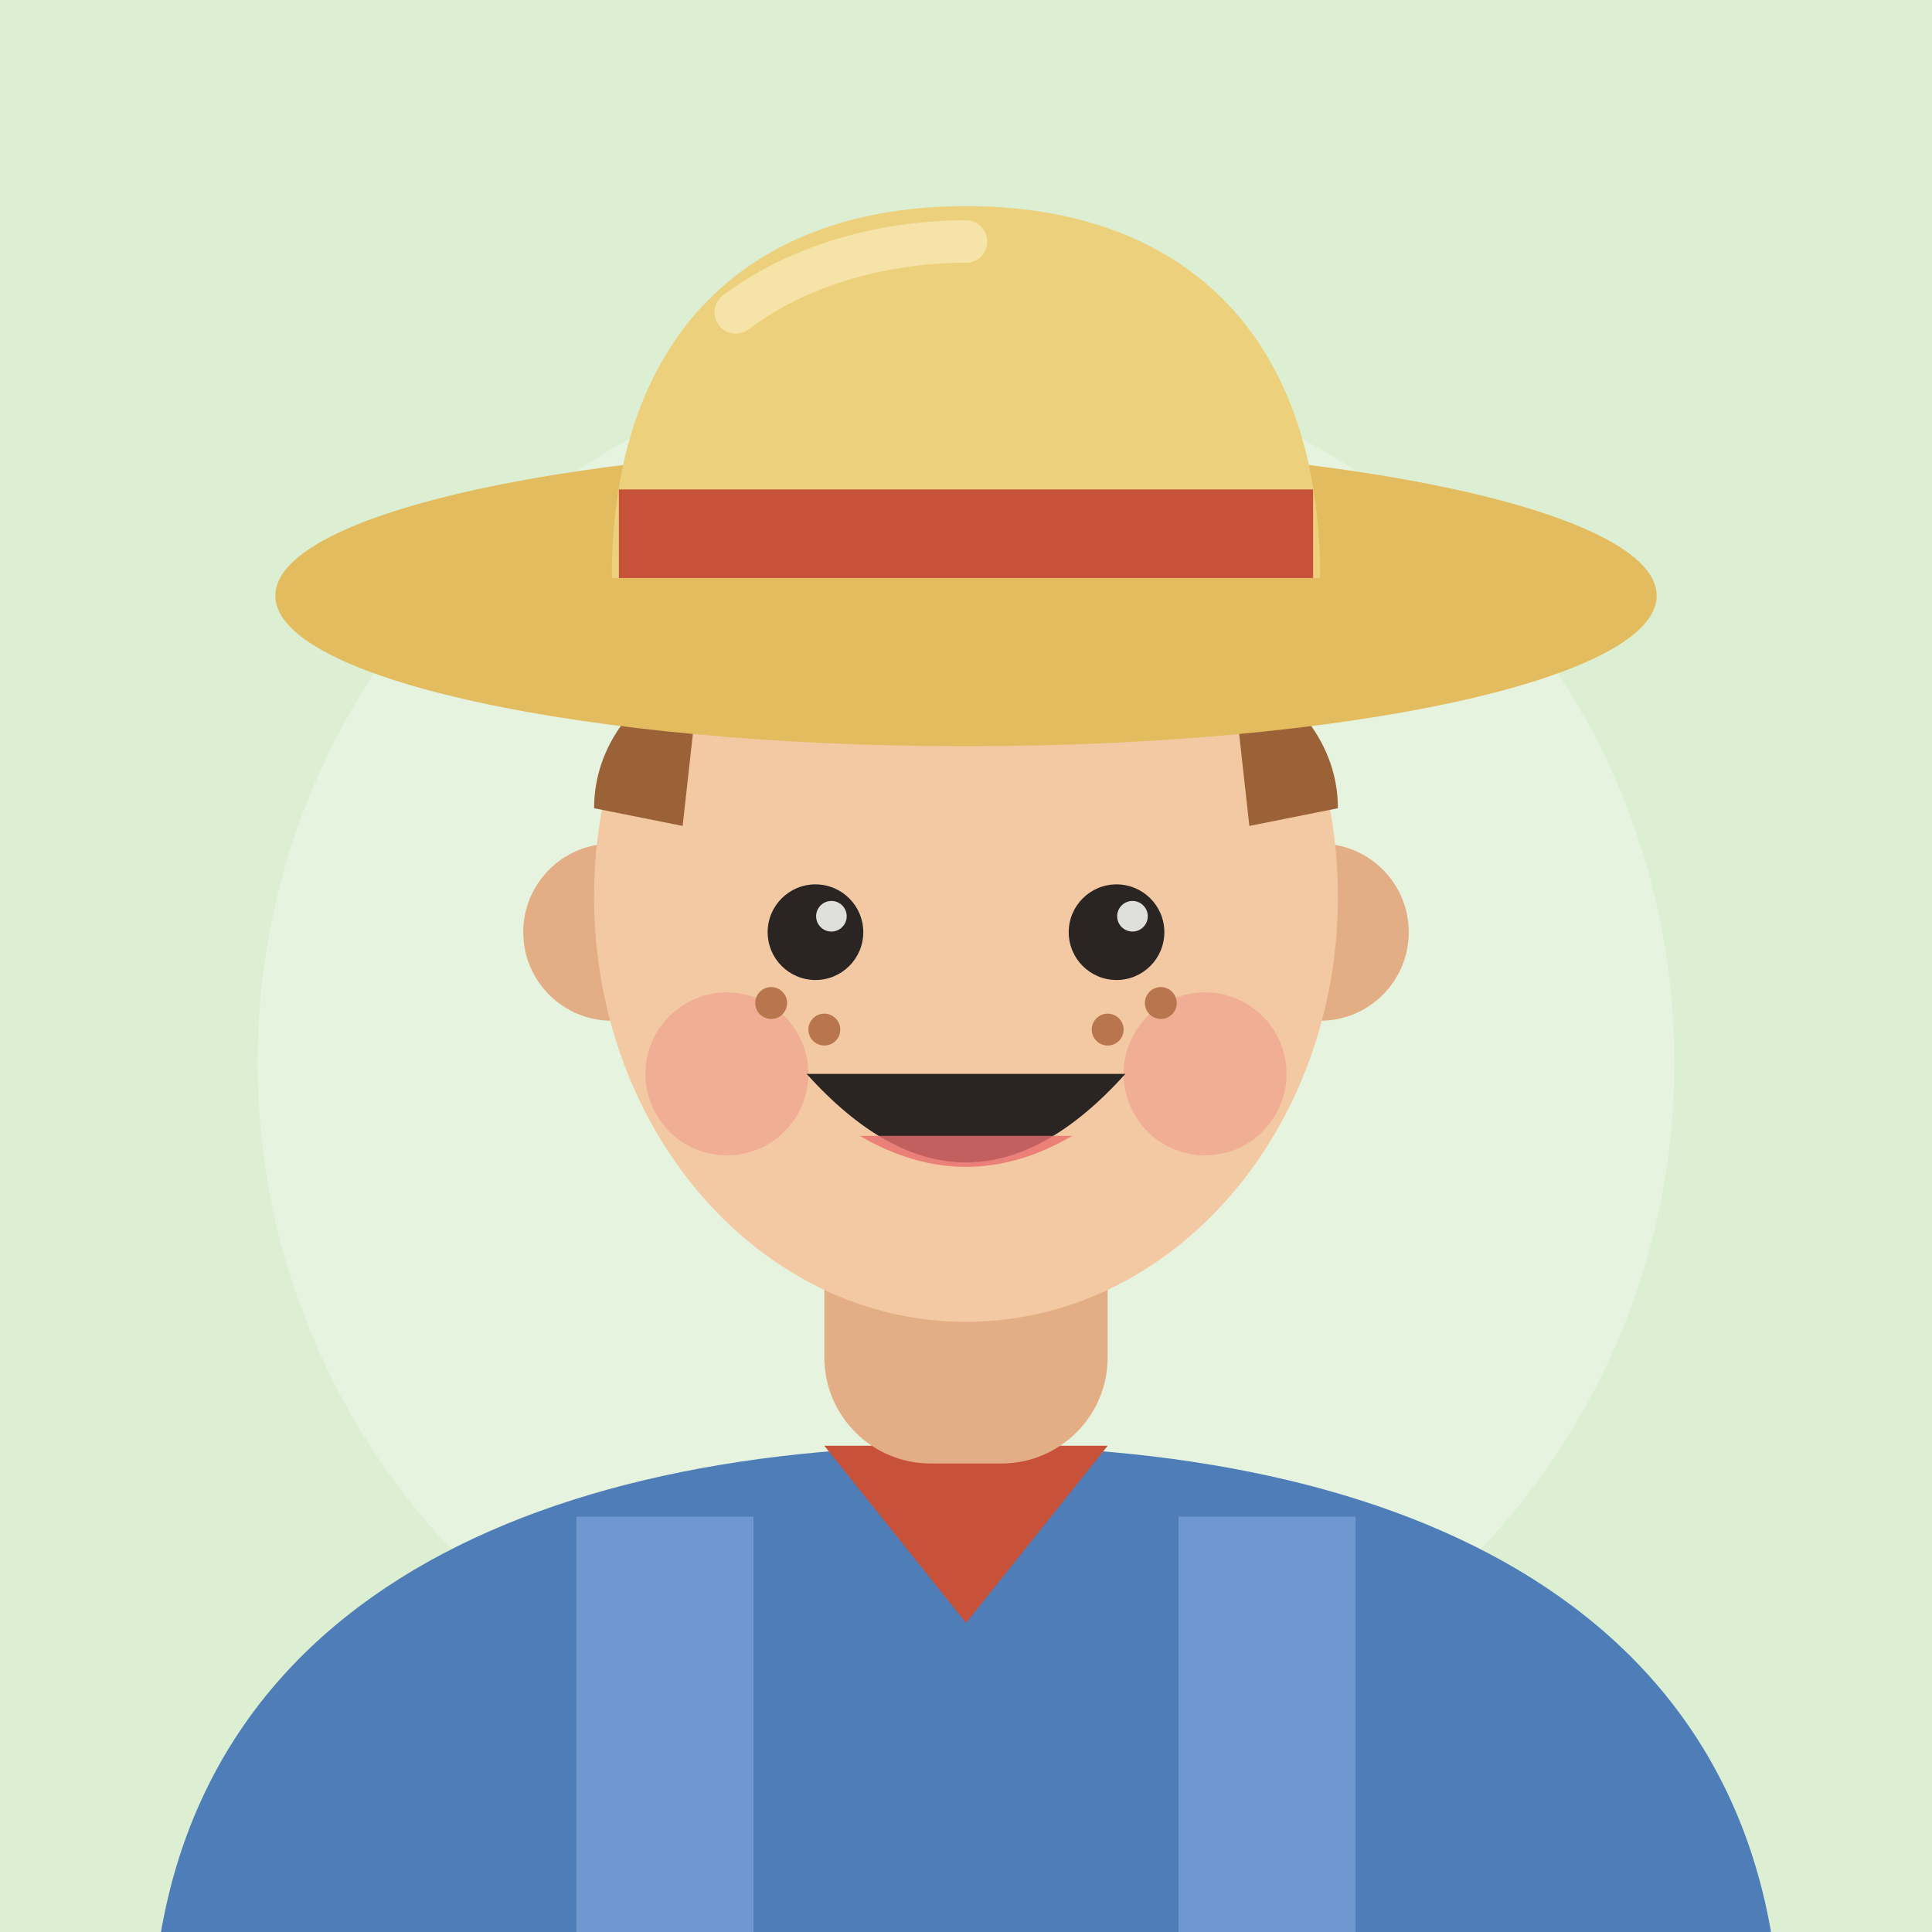
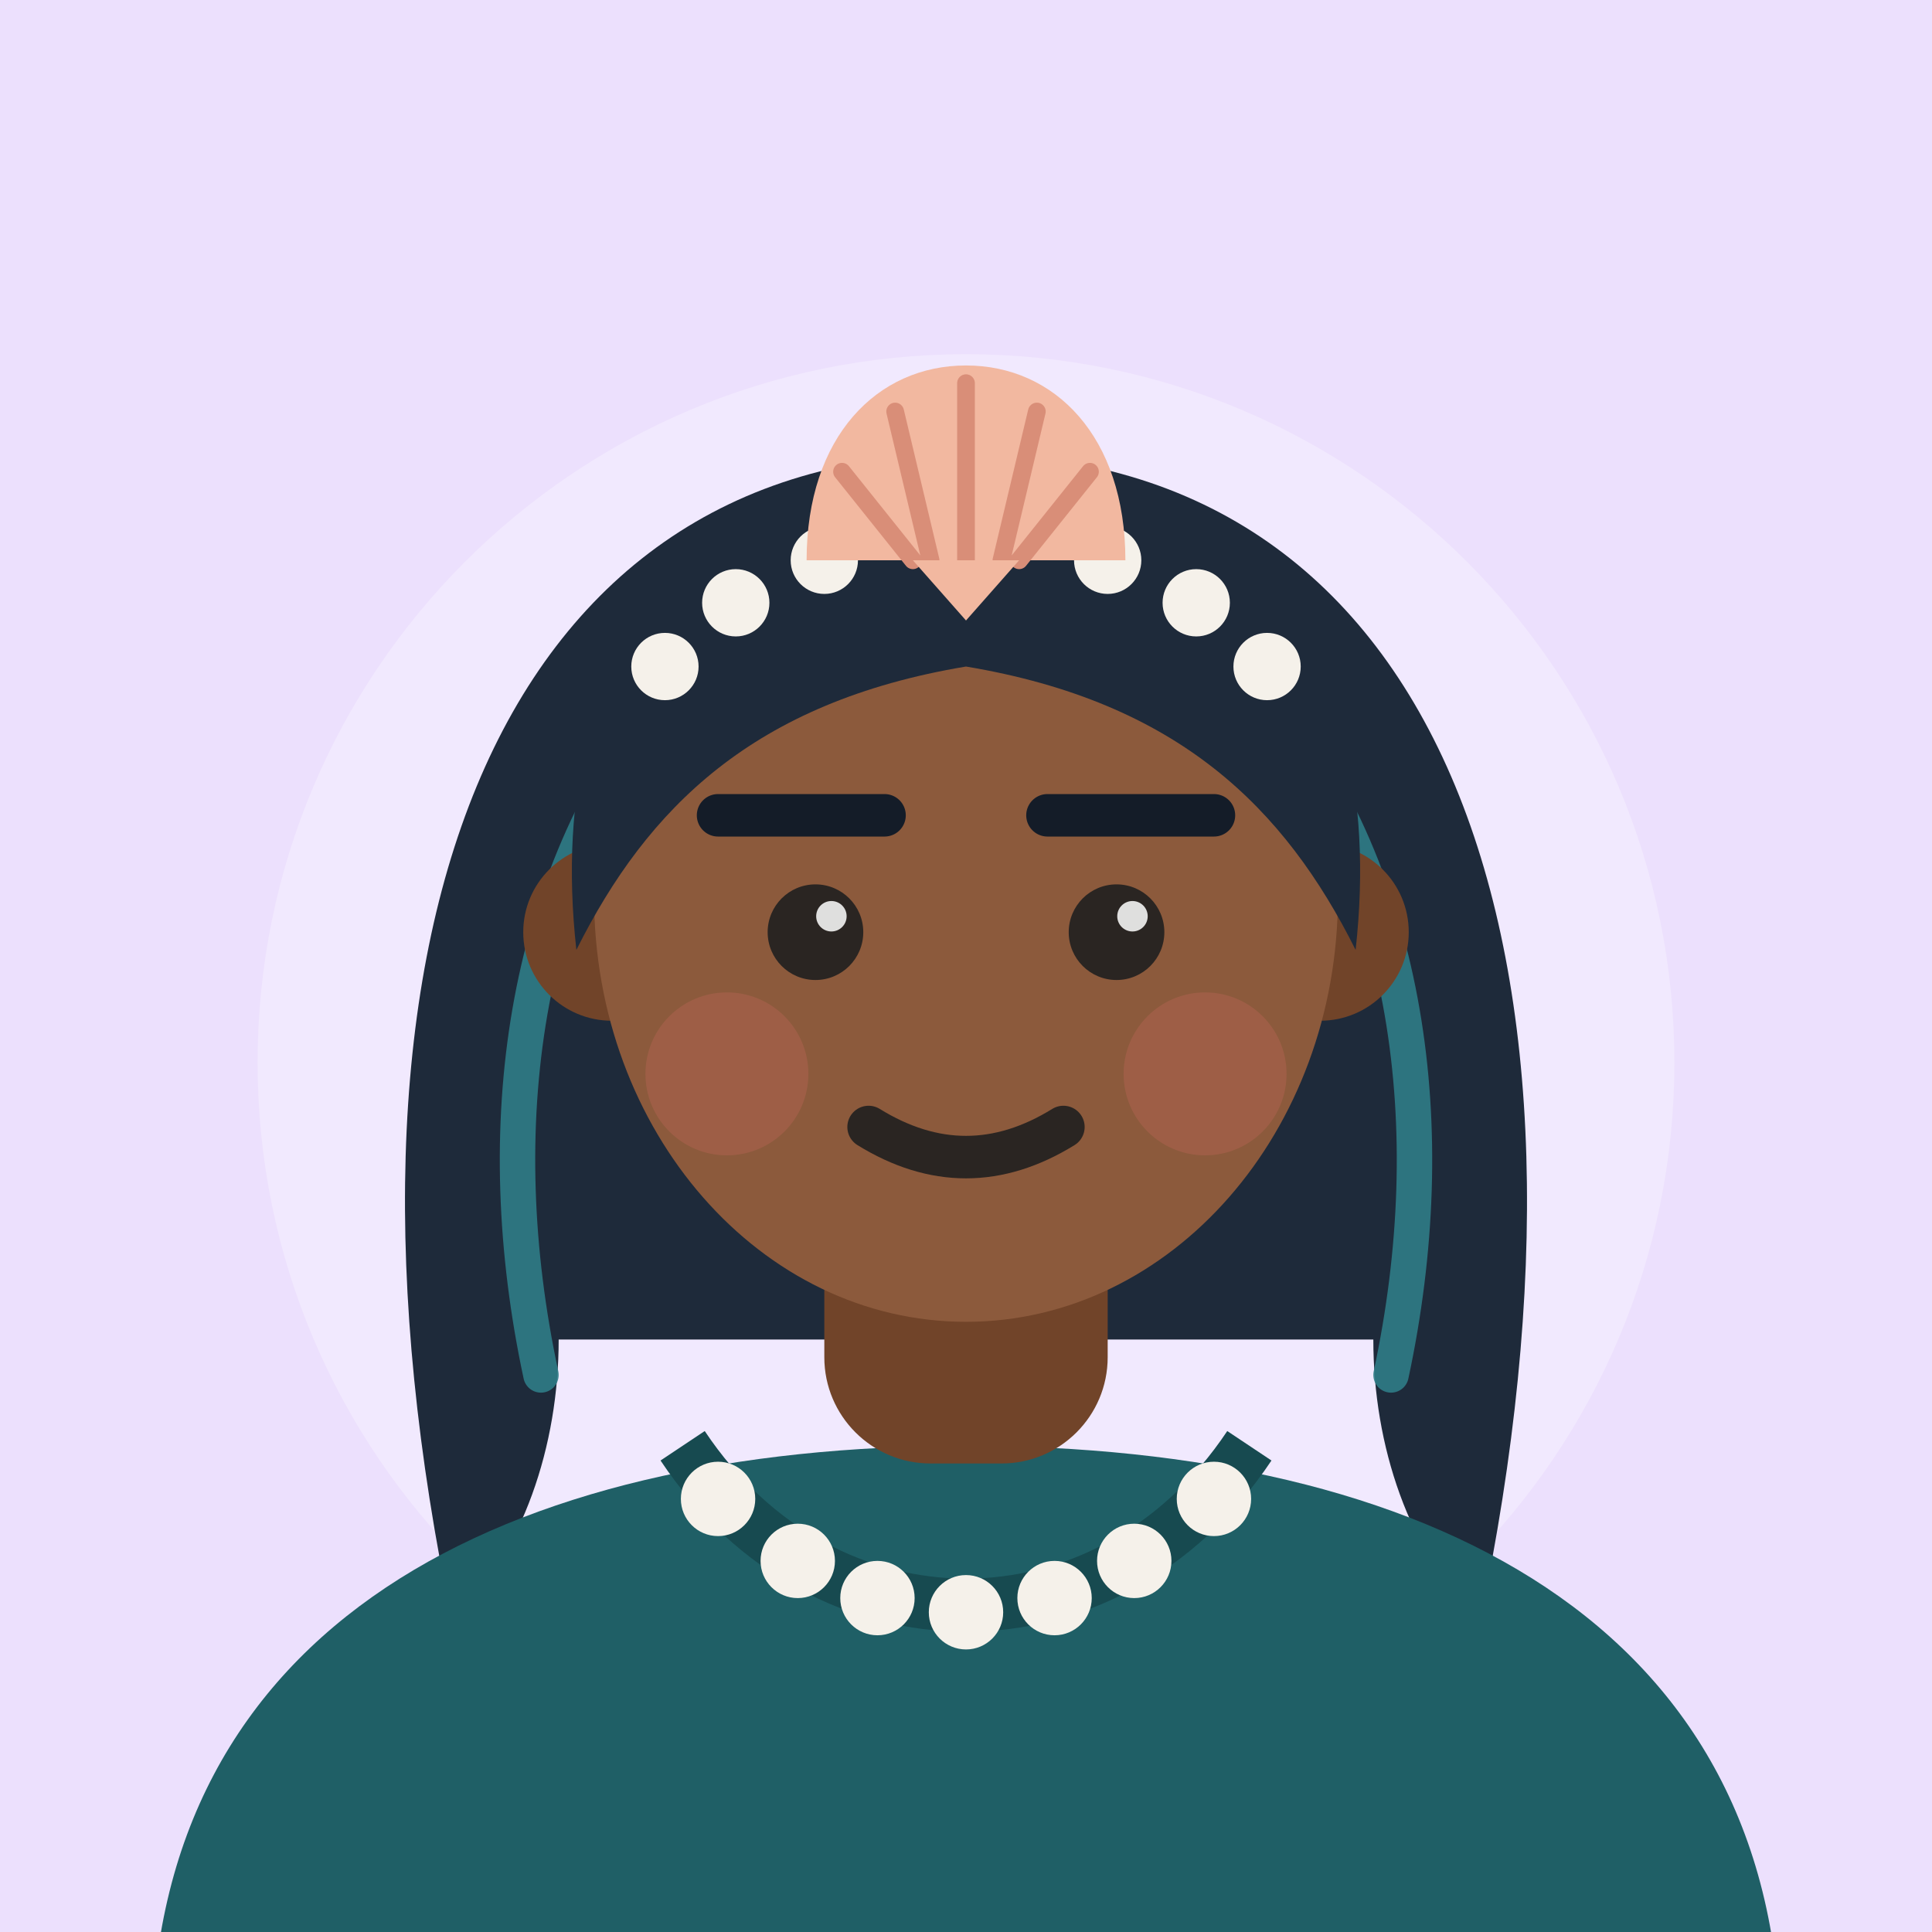
<svg xmlns="http://www.w3.org/2000/svg" viewBox="0 0 120 120">
-   <rect width="120" height="120" fill="#DCEFD3" />
+   <rect width="120" height="120" fill="#ECE0FD" />
  <circle cx="60" cy="66" r="44" fill="#fff" opacity=".28" />
  <g transform="translate(60 70) scale(1.1) translate(-60 -70)">
-     <path d="M14 122C14 98 34 88 60 88S106 98 106 122Z" fill="#4F7DB8" />
-     <path d="M38 92h10v30H38zM72 92h10v30H72z" fill="#6E98CF" />
-     <path d="M52 88l8 10 8-10z" fill="#C8513A" />
-     <rect x="52" y="69" width="16" height="20" rx="6" fill="#E3AE86" />
-     <circle cx="40" cy="59" r="5" fill="#E3AE86" />
-     <circle cx="80" cy="59" r="5" fill="#E3AE86" />
-     <ellipse cx="60" cy="57" rx="21" ry="24" fill="#F3C9A4" />
-     <path d="M39 52c0-4 3-7 6-8l-1 9zM81 52c0-4-3-7-6-8l1 9z" fill="#9A6236" />
-     <ellipse cx="60" cy="40" rx="39" ry="8.5" fill="#E2BC5E" />
-     <path d="M40 39c0-14 8-21 20-21s20 7 20 21z" fill="#EDD07C" />
-     <path d="M40.4 34h39.2v5H40.4z" fill="#C8513A" />
-     <path d="M47 24c4-3 9-4 13-4" stroke="#F6E3A8" stroke-width="2.4" fill="none" stroke-linecap="round" />
+     <path d="M31 98c-8-38 2-66 29-66s37 28 29 66c-4-4-6-10-6-16H37c0 6-2 12-6 16z" fill="#1E2A3A" />
+     <path d="M36 84c-3-14-1-28 7-38M84 84c3-14 1-28-7-38" stroke="#2F7C86" stroke-width="2" fill="none" stroke-linecap="round" opacity=".9" />
+     <path d="M14 122C14 98 34 88 60 88S106 98 106 122Z" fill="#1F5F66" />
+     <path d="M44 88c4 6 10 9 16 9s12-3 16-9" fill="none" stroke="#174A50" stroke-width="3" />
+     <circle cx="46" cy="91" r="2.1" fill="#F5F1EA" />
+     <circle cx="50.5" cy="94.5" r="2.1" fill="#F5F1EA" />
+     <circle cx="55" cy="96.6" r="2.1" fill="#F5F1EA" />
+     <circle cx="60" cy="97.4" r="2.1" fill="#F5F1EA" />
+     <circle cx="65" cy="96.6" r="2.1" fill="#F5F1EA" />
+     <circle cx="69.5" cy="94.5" r="2.1" fill="#F5F1EA" />
+     <circle cx="74" cy="91" r="2.1" fill="#F5F1EA" />
+     <rect x="52" y="69" width="16" height="20" rx="6" fill="#714429" />
+     <circle cx="40" cy="59" r="5" fill="#714429" />
+     <circle cx="80" cy="59" r="5" fill="#714429" />
+     <ellipse cx="60" cy="57" rx="21" ry="24" fill="#8C5A3C" />
+     <path d="M38 60c-2-18 8-28 22-28s24 10 22 28c-4-8-10-14-22-16-12 2-18 8-22 16z" fill="#1E2A3A" />
+     <circle cx="43" cy="44" r="1.9" fill="#F5F1EA" />
+     <circle cx="47" cy="40.4" r="1.9" fill="#F5F1EA" />
+     <circle cx="52" cy="38" r="1.9" fill="#F5F1EA" />
+     <circle cx="68" cy="38" r="1.9" fill="#F5F1EA" />
+     <circle cx="73" cy="40.4" r="1.9" fill="#F5F1EA" />
+     <circle cx="77" cy="44" r="1.9" fill="#F5F1EA" />
+     <path d="M51 38c0-7 4-11 9-11s9 4 9 11z" fill="#F2B8A0" />
+     <path d="M60 28v10M56 29.6l2 8.4M64 29.6l-2 8.4M53 33l4 5M67 33l-4 5" stroke="#D98E78" stroke-width="1" fill="none" stroke-linecap="round" />
+     <path d="M57 38h6l-3 3.4z" fill="#F2B8A0" />
+     <path d="M46 52.4h9.4M74 52.4h-9.4" stroke="#141C28" stroke-width="2.4" fill="none" stroke-linecap="round" />
    <circle cx="51.5" cy="59" r="2.7" fill="#2A2522" />
-     <circle cx="52.4" cy="58.1" r="0.864" fill="#fff" opacity=".85" />
+     <circle cx="52.4" cy="58.1" r="0.86" fill="#fff" opacity=".85" />
    <circle cx="68.5" cy="59" r="2.7" fill="#2A2522" />
-     <circle cx="69.4" cy="58.1" r="0.864" fill="#fff" opacity=".85" />
-     <circle cx="46.5" cy="67" r="4.6" fill="#E86E6E" opacity="0.3" />
-     <circle cx="73.5" cy="67" r="4.6" fill="#E86E6E" opacity="0.3" />
-     <path d="M51 67Q60 77 69 67Z" fill="#2A2522" />
-     <path d="M54 70.5Q60 74 66 70.5" fill="#E86E6E" opacity=".8" />
-     <circle cx="49" cy="63" r=".9" fill="#B9764E" />
-     <circle cx="52" cy="64.5" r=".9" fill="#B9764E" />
-     <circle cx="71" cy="63" r=".9" fill="#B9764E" />
-     <circle cx="68" cy="64.5" r=".9" fill="#B9764E" />
+     <circle cx="69.4" cy="58.1" r="0.86" fill="#fff" opacity=".85" />
+     <circle cx="46.5" cy="67" r="4.6" fill="#E86E6E" opacity="0.2" />
+     <circle cx="73.5" cy="67" r="4.6" fill="#E86E6E" opacity="0.2" />
+     <path d="M54.5 70Q60 73.4 65.5 70" fill="none" stroke="#2A2522" stroke-width="2.4" stroke-linecap="round" />
  </g>
</svg>
